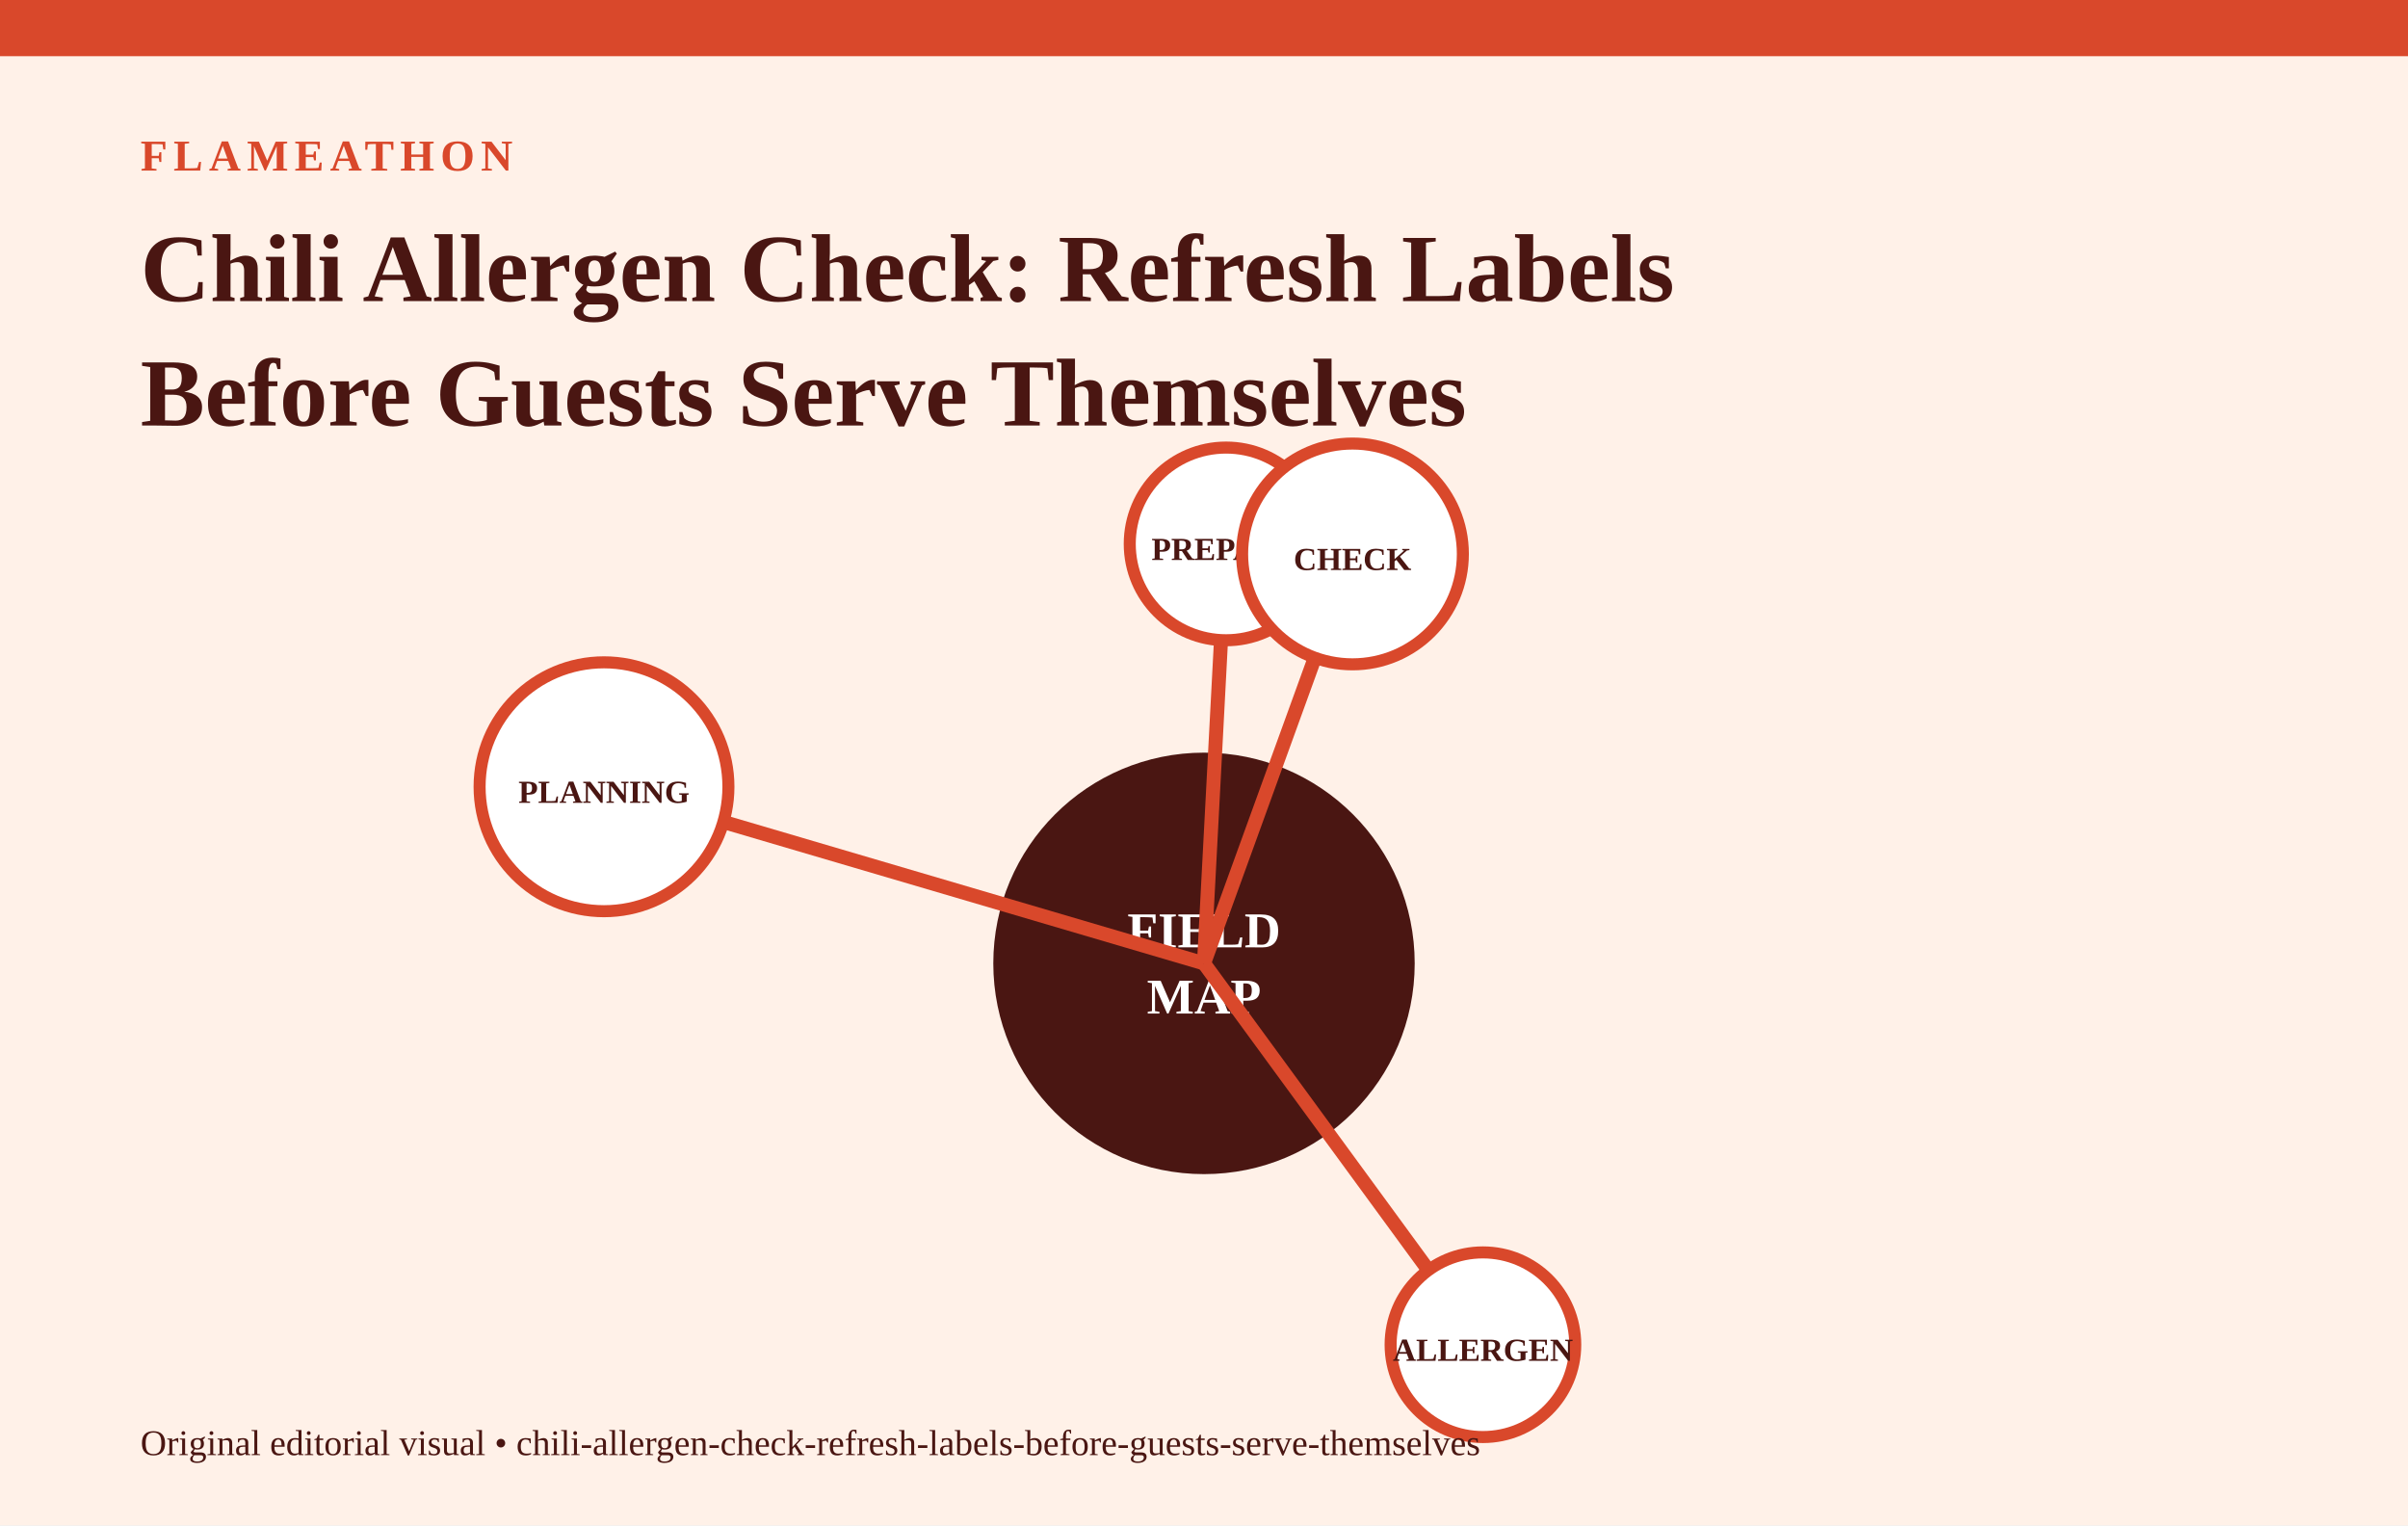
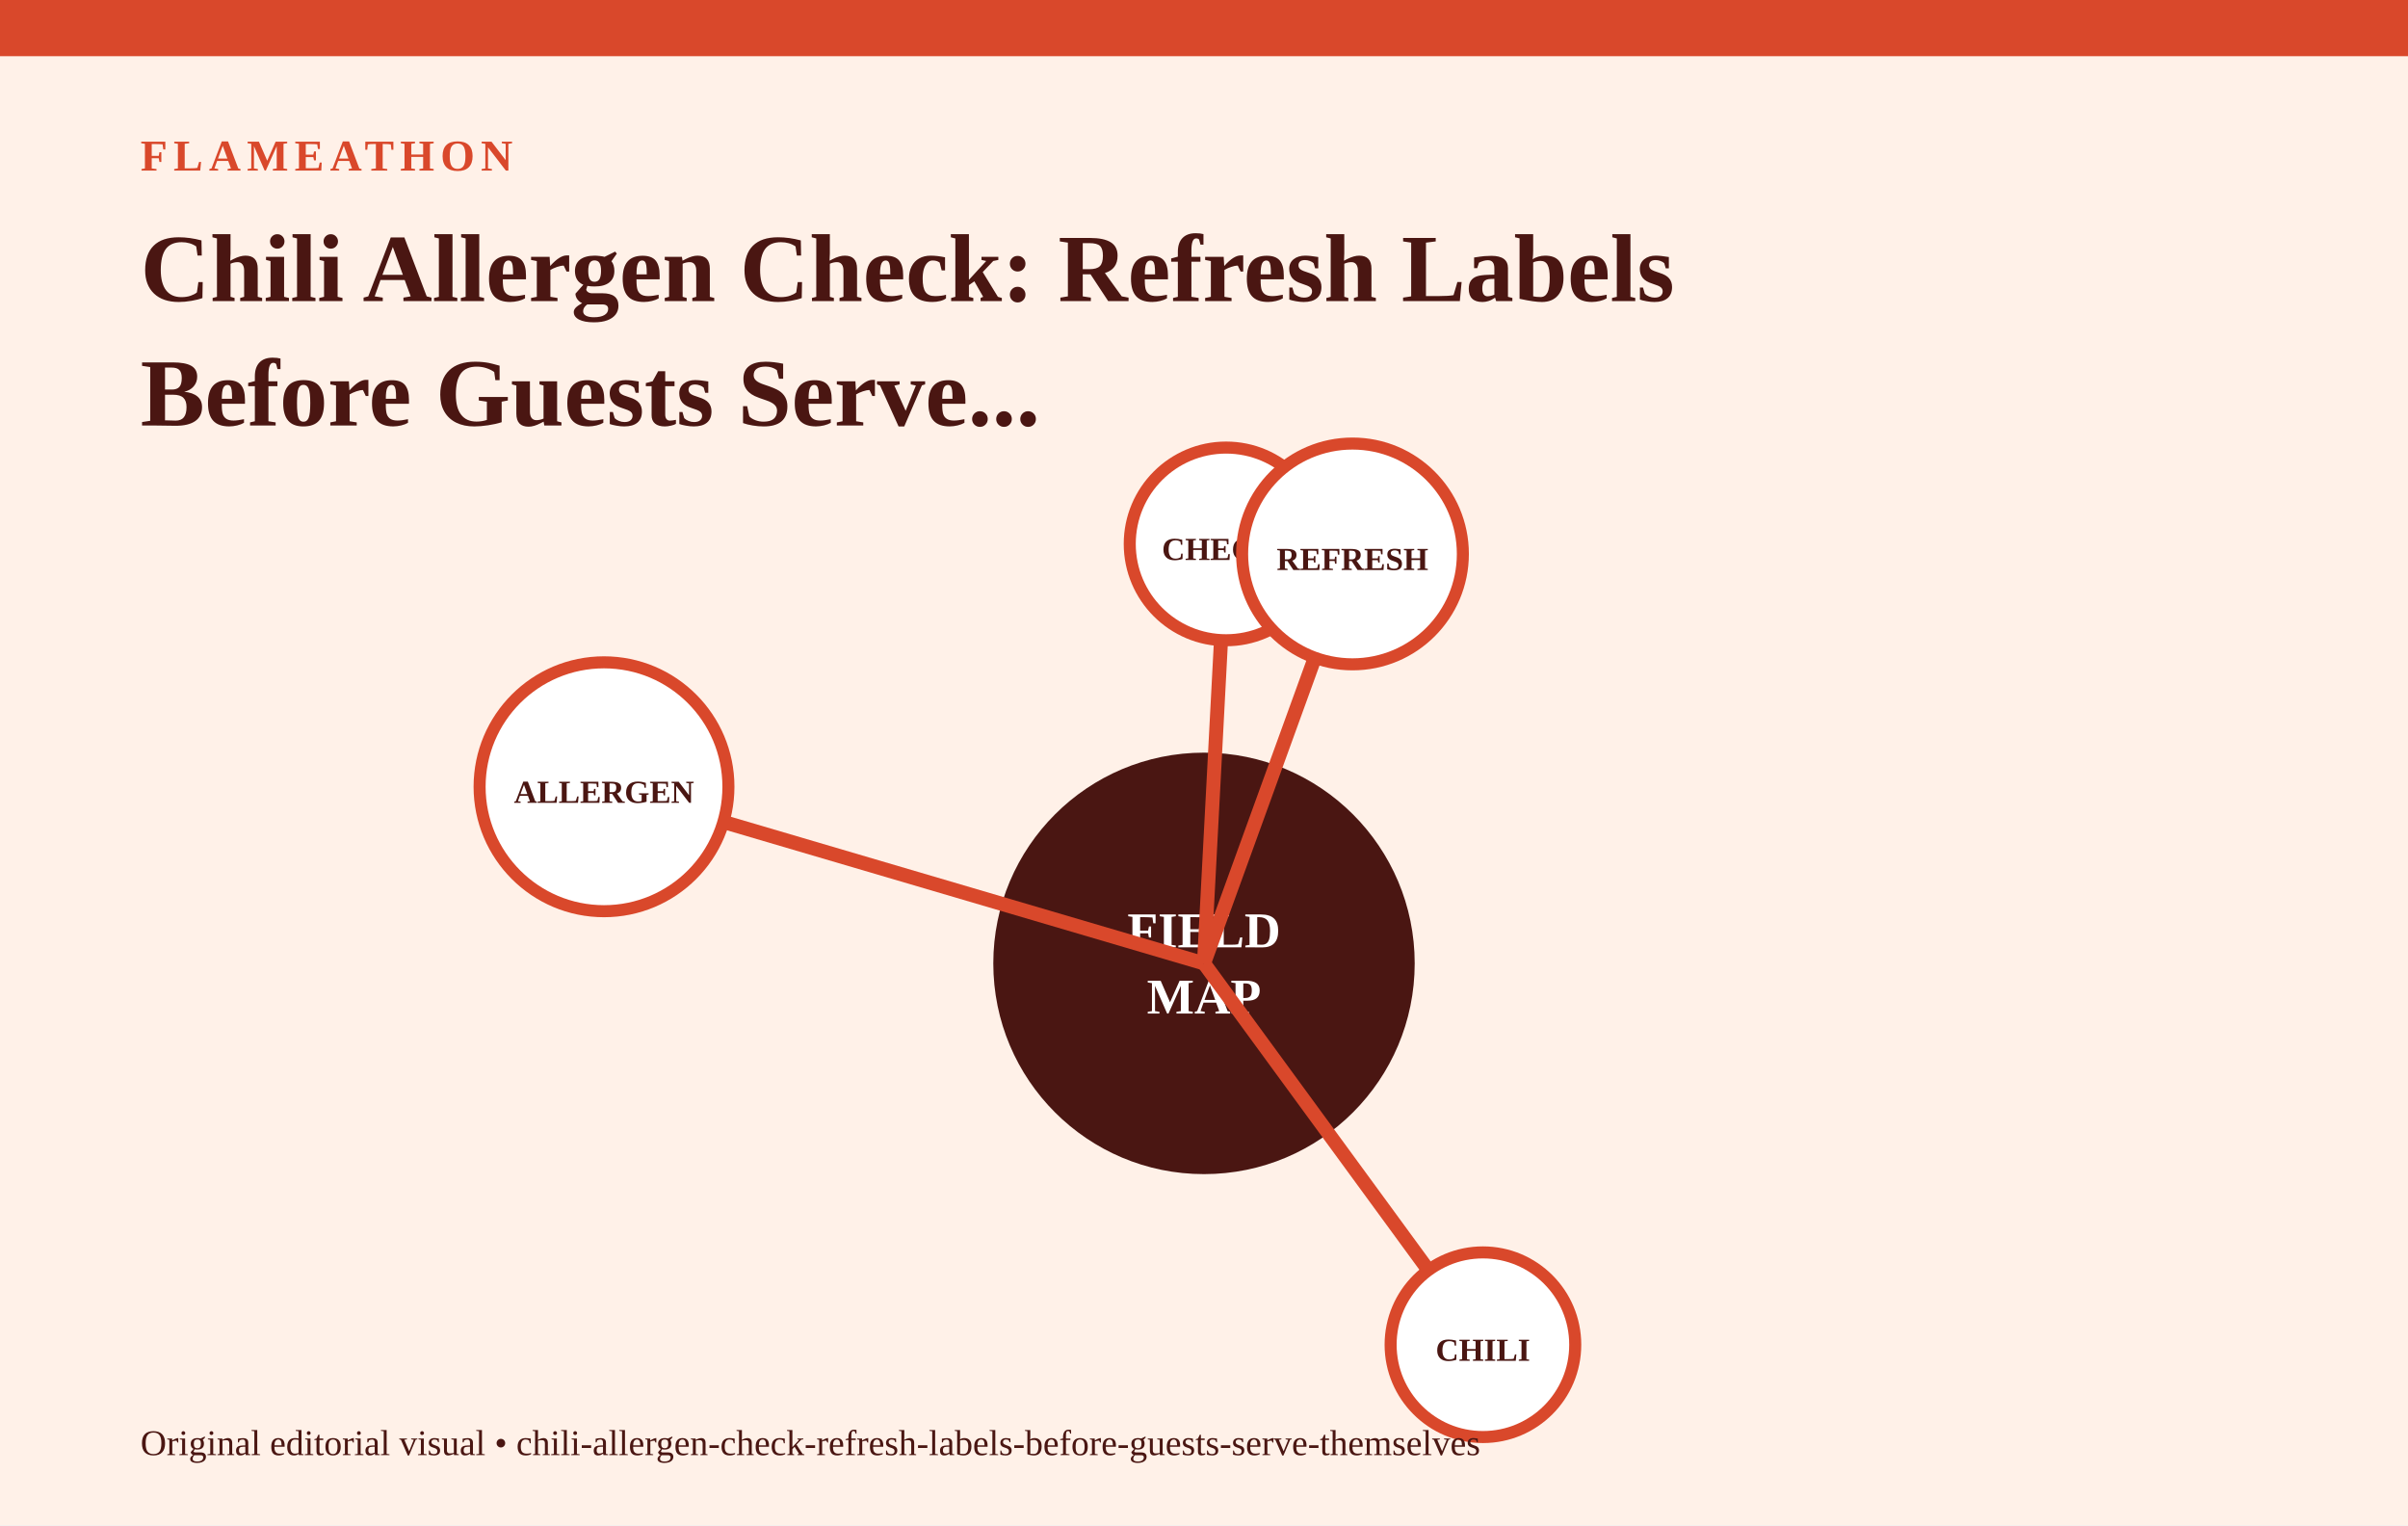
<svg xmlns="http://www.w3.org/2000/svg" width="1200" height="760" viewBox="0 0 1200 760" role="img" aria-labelledby="t d">
  <rect width="1200" height="760" fill="#FFF1E8" />
  <rect width="1200" height="28" fill="#D9482B" />
  <text x="70" y="85" fill="#D9482B" font-size="22" font-weight="700" letter-spacing="3">FLAMEATHON</text>
  <text x="70" y="150" fill="#4A1612" font-size="48" font-weight="700">Chili Allergen Check: Refresh Labels</text>
-   <text x="70" y="212" fill="#4A1612" font-size="48" font-weight="700">Before Guests Serve Themselves</text>
+   <text x="70" y="212" fill="#4A1612" font-size="48" font-weight="700">Before Guests Serve...</text>
  <circle cx="600" cy="480" r="105" fill="#4A1612" />
  <text x="600" y="472" text-anchor="middle" fill="white" font-size="25" font-weight="700">FIELD</text>
  <text x="600" y="505" text-anchor="middle" fill="white" font-size="25" font-weight="700">MAP</text>
  <g>
    <line x1="600" y1="480" x2="739" y2="670" stroke="#D9482B" stroke-width="7" />
    <circle cx="739" cy="670" r="46" fill="white" stroke="#D9482B" stroke-width="6" />
-     <text x="739" y="678" text-anchor="middle" fill="#4A1612" font-size="16" font-weight="700">ALLERGEN</text>
+     <text x="739" y="678" text-anchor="middle" fill="#4A1612" font-size="16" font-weight="700">CHILI</text>
  </g>
  <g>
    <line x1="600" y1="480" x2="301" y2="392" stroke="#D9482B" stroke-width="7" />
    <circle cx="301" cy="392" r="62" fill="white" stroke="#D9482B" stroke-width="6" />
-     <text x="301" y="400" text-anchor="middle" fill="#4A1612" font-size="16" font-weight="700">PLANNING</text>
+     <text x="301" y="400" text-anchor="middle" fill="#4A1612" font-size="16" font-weight="700">ALLERGEN</text>
  </g>
  <g>
    <line x1="600" y1="480" x2="611" y2="271" stroke="#D9482B" stroke-width="7" />
    <circle cx="611" cy="271" r="48" fill="white" stroke="#D9482B" stroke-width="6" />
-     <text x="611" y="279" text-anchor="middle" fill="#4A1612" font-size="16" font-weight="700">PREPARE</text>
+     <text x="611" y="279" text-anchor="middle" fill="#4A1612" font-size="16" font-weight="700">CHECK:</text>
  </g>
  <g>
    <line x1="600" y1="480" x2="674" y2="276" stroke="#D9482B" stroke-width="7" />
    <circle cx="674" cy="276" r="55" fill="white" stroke="#D9482B" stroke-width="6" />
-     <text x="674" y="284" text-anchor="middle" fill="#4A1612" font-size="16" font-weight="700">CHECK</text>
+     <text x="674" y="284" text-anchor="middle" fill="#4A1612" font-size="16" font-weight="700">REFRESH</text>
  </g>
  <text x="70" y="725" fill="#4A1612" font-size="18">Original editorial visual • chili-allergen-check-refresh-labels-before-guests-serve-themselves</text>
</svg>
